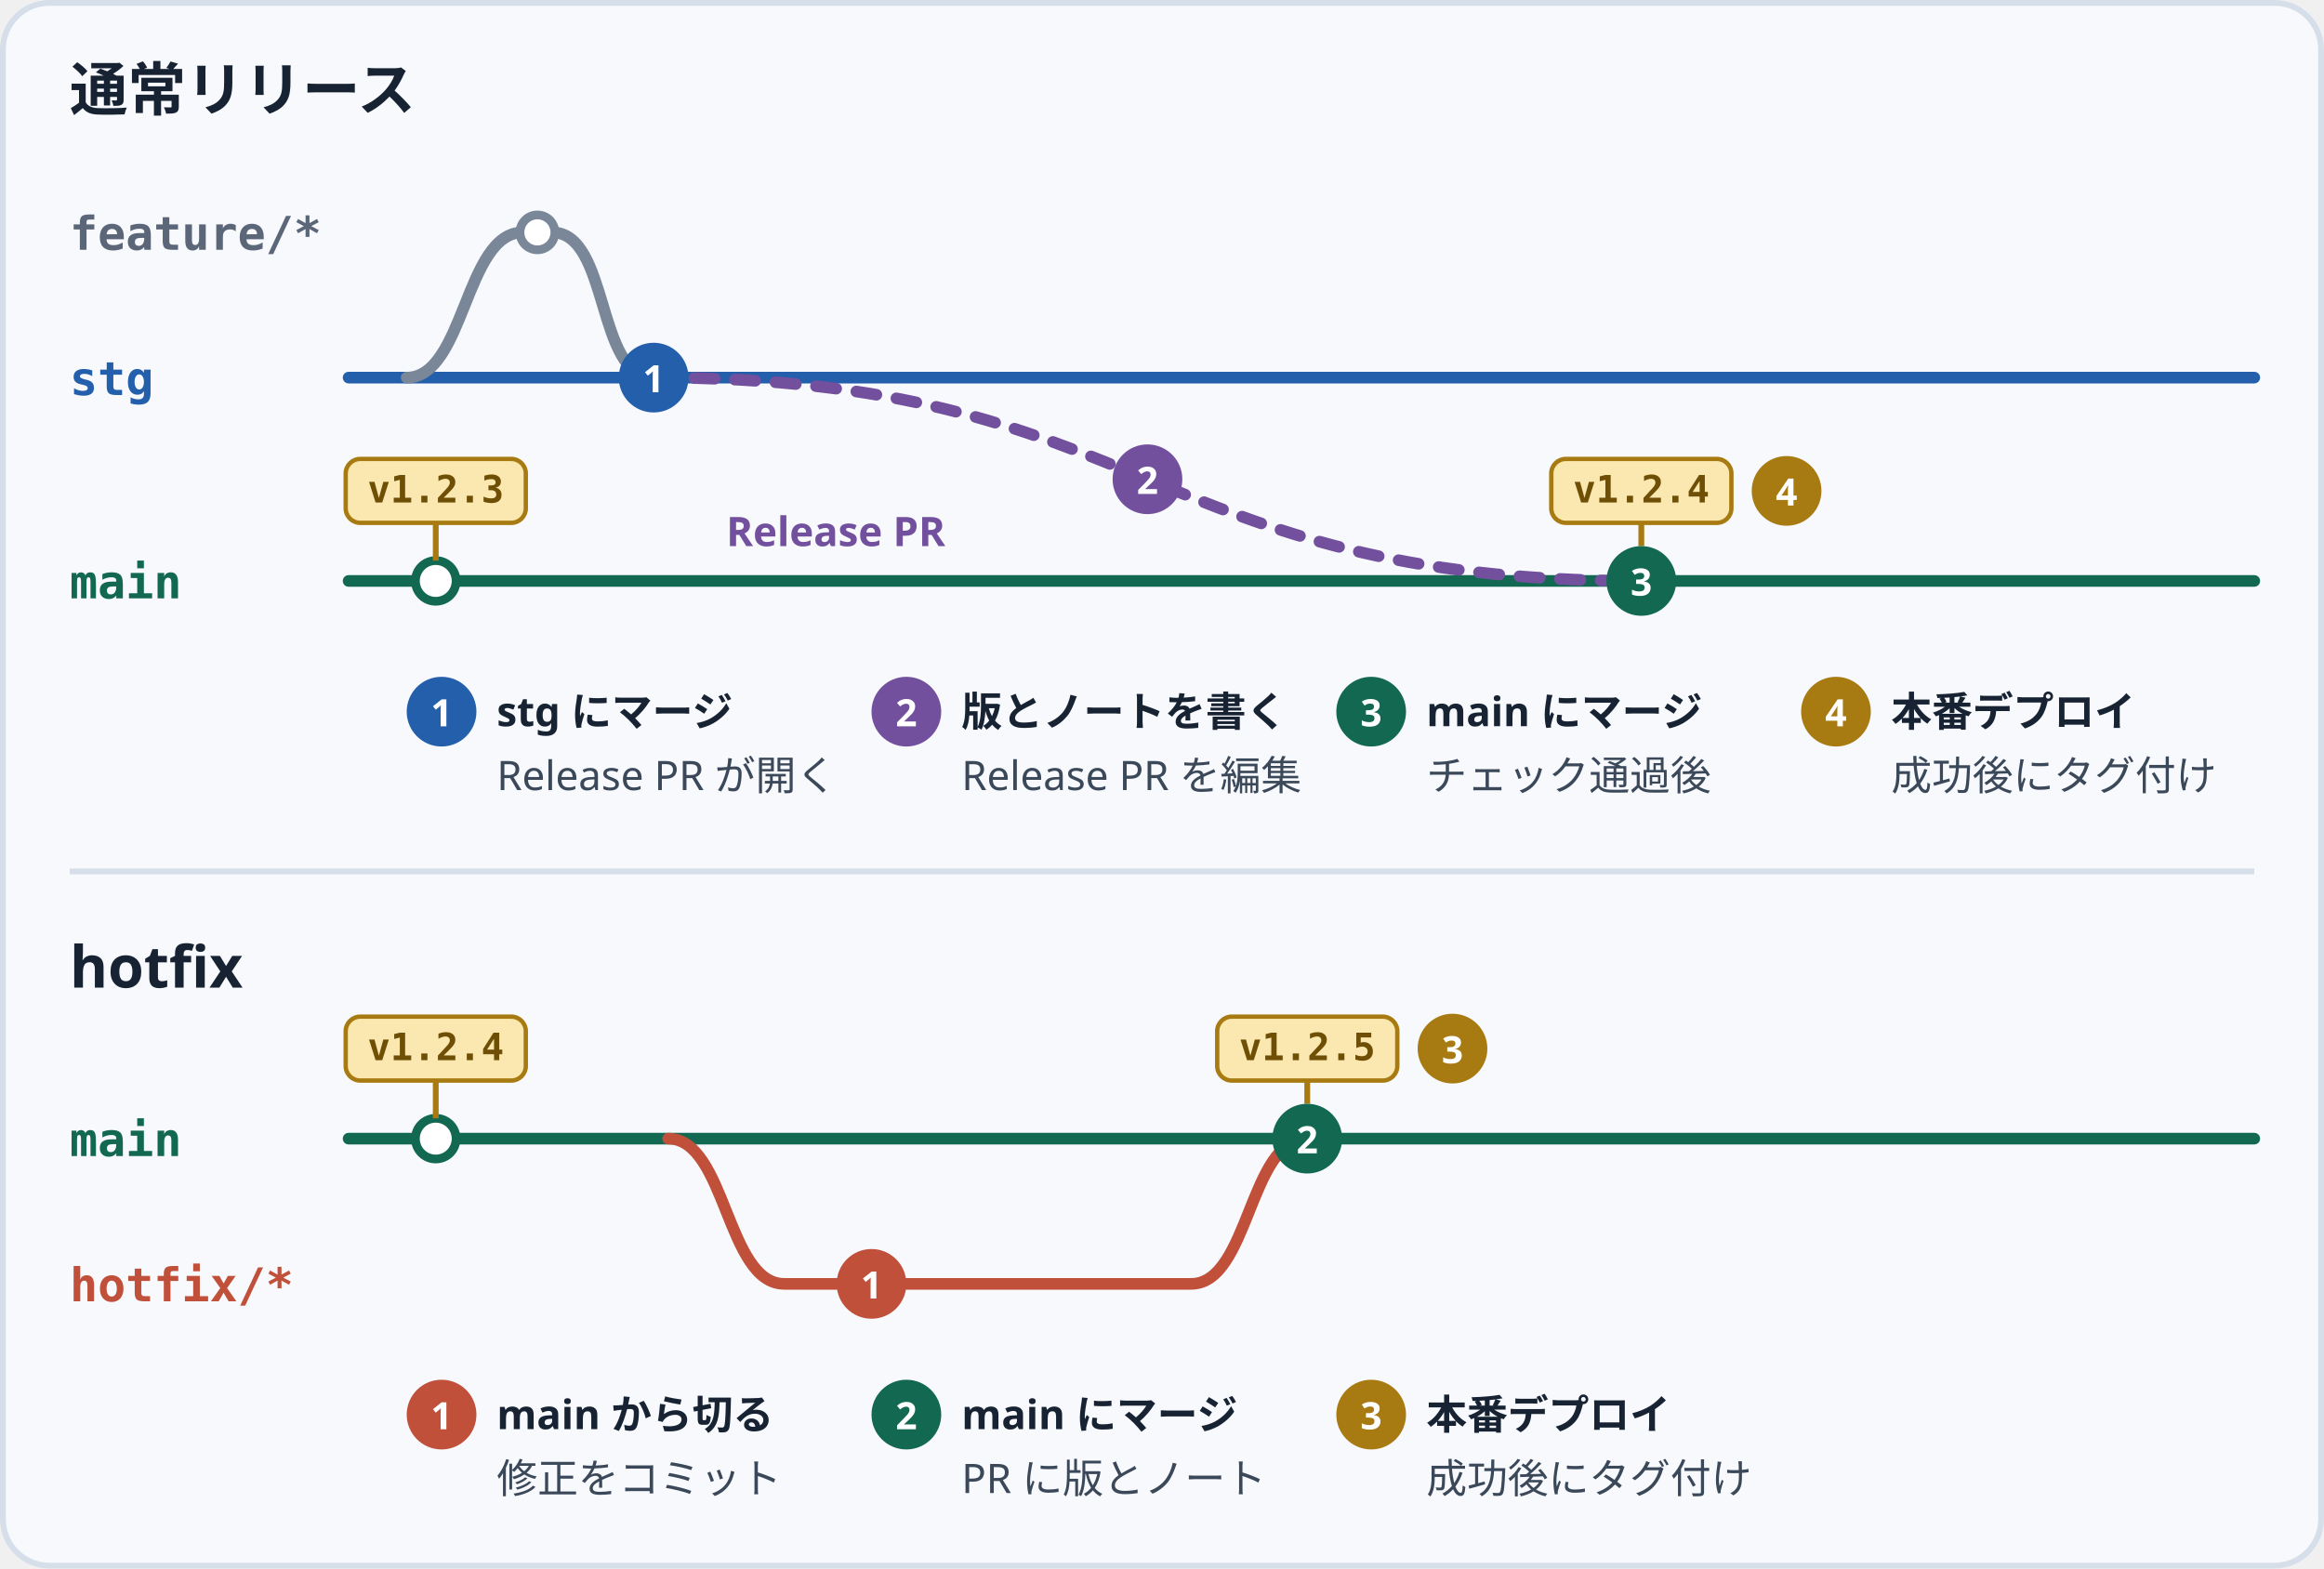
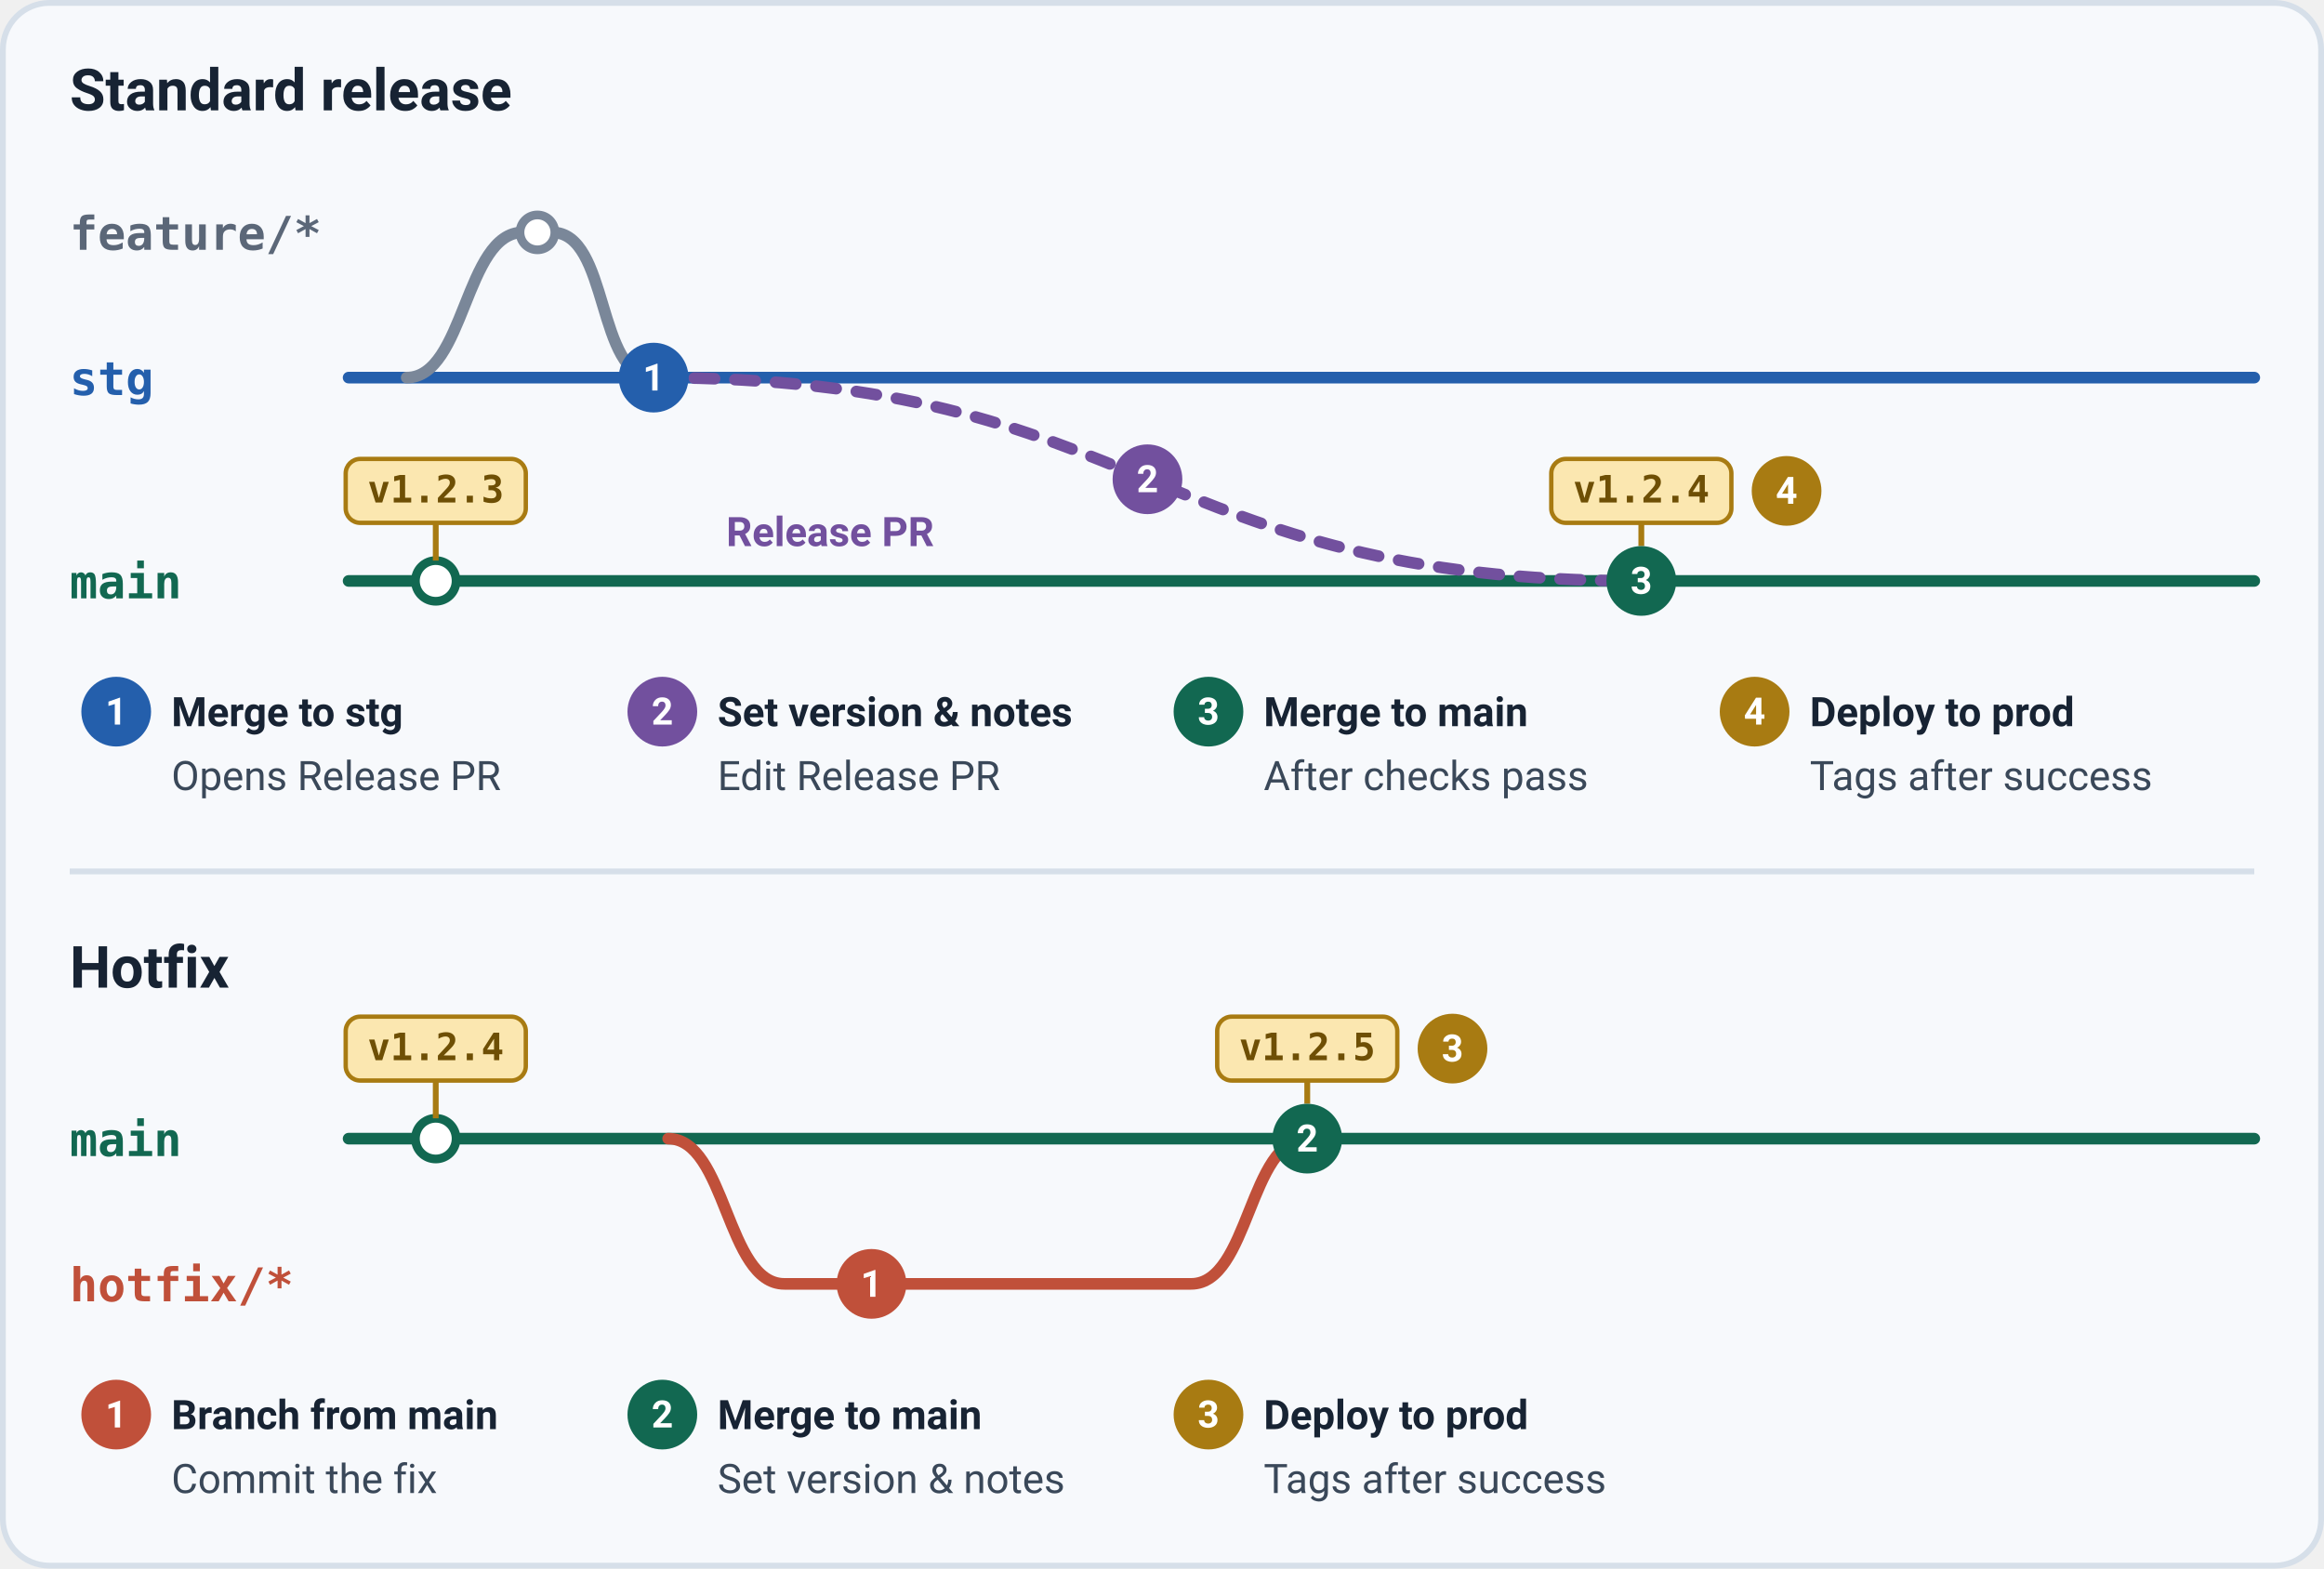
<svg xmlns="http://www.w3.org/2000/svg" width="800" height="540" viewBox="0 0 800 540" role="img" aria-labelledby="title description">
  <style>
-     text { font-family: system-ui, 'Hiragino Sans', 'Noto Sans JP', 'Yu Gothic', sans-serif; }
+     text { font-family: system-ui, -apple-system, 'Segoe UI', Roboto, Helvetica, Arial, sans-serif; }
    .heading { font-size: 20px; font-weight: 700; fill: #172333; }
    .branch { font: 600 16px ui-monospace, SFMono-Regular, Menlo, monospace; }
    .caption { font-size: 14px; fill: #3a4859; }
    .caption-strong { font-size: 14px; font-weight: 700; fill: #172333; }
    .track { fill: none; stroke-width: 4; stroke-linecap: round; }
    .feature { stroke: #7a8799; }
    .staging { stroke: #245fac; }
    .production { stroke: #126851; }
    .hotfix { stroke: #c0503a; }
    .release { stroke: #72509e; stroke-dasharray: 7 7; }
    .commit { fill: #fff; stroke-width: 3; }
    .tag { fill: #fbe7b0; stroke: #a87b12; stroke-width: 1.5; }
    .tag-stem { stroke: #a87b12; stroke-width: 2; }
    .tag-text { font: 700 13px ui-monospace, SFMono-Regular, Menlo, monospace; fill: #6e4f05; text-anchor: middle; }
    .num { font-size: 13px; font-weight: 700; fill: #fff; text-anchor: middle; dominant-baseline: central; }
    .label { font-size: 14px; font-weight: 700; fill: #72509e; }
  </style>
  <rect x="1" y="1" width="798" height="538" rx="16" fill="#f7f9fc" stroke="#d6dfe9" stroke-width="2" />
-   <text class="heading" x="24" y="38">通常リリース</text>
+   <text class="heading" x="24" y="38">Standard release</text>
  <text class="branch" x="24" y="86" fill="#5b6778">feature/*</text>
  <text class="branch" x="24" y="136" fill="#245fac">stg</text>
  <text class="branch" x="24" y="206" fill="#126851">main</text>
  <path class="track staging" d="M120 130H776" />
  <path class="track production" d="M120 200H776" />
  <path class="track feature" d="M140 130C160 130 160 80 180 80H190C210 80 205 130 225 130" />
  <path class="track release" d="M225 130C395 130 395 200 565 200" />
  <text class="label" x="250" y="188">Release PR</text>
  <circle class="commit feature" cx="185" cy="80" r="6" />
  <circle class="commit production" cx="150" cy="200" r="7" />
  <path class="tag-stem" d="M150 180V193" />
  <rect class="tag" x="119" y="158" width="62" height="22" rx="5" />
  <text class="tag-text" x="150" y="173">v1.2.3</text>
  <circle cx="225" cy="130" r="12" fill="#245fac" />
  <text class="num" x="225" y="130">1</text>
  <circle cx="395" cy="165" r="12" fill="#72509e" />
  <text class="num" x="395" y="165">2</text>
  <path class="tag-stem" d="M565 180V188" />
  <circle cx="565" cy="200" r="12" fill="#126851" />
  <text class="num" x="565" y="200">3</text>
  <rect class="tag" x="534" y="158" width="62" height="22" rx="5" />
  <text class="tag-text" x="565" y="173">v1.2.4</text>
  <circle cx="615" cy="169" r="12" fill="#a87b12" />
  <text class="num" x="615" y="169">4</text>
-   <circle cx="152" cy="245" r="12" fill="#245fac" />
-   <text class="num" x="152" y="245">1</text>
-   <text class="caption-strong" x="171" y="250">stg にマージ</text>
-   <text class="caption" x="171" y="272">Release PR が開く</text>
-   <circle cx="312" cy="245" r="12" fill="#72509e" />
-   <text class="num" x="312" y="245">2</text>
-   <text class="caption-strong" x="331" y="250">版とノートを書く</text>
-   <text class="caption" x="331" y="272">Release PR を編集</text>
-   <circle cx="472" cy="245" r="12" fill="#126851" />
-   <text class="num" x="472" y="245">3</text>
-   <text class="caption-strong" x="491" y="250">main にマージ</text>
-   <text class="caption" x="491" y="272">チェック通過後</text>
-   <circle cx="632" cy="245" r="12" fill="#a87b12" />
-   <text class="num" x="632" y="245">4</text>
-   <text class="caption-strong" x="651" y="250">本番デプロイ</text>
-   <text class="caption" x="651" y="272">成功後にタグ付け</text>
+   <circle cx="40" cy="245" r="12" fill="#245fac" />
+   <text class="num" x="40" y="245">1</text>
+   <text class="caption-strong" x="59" y="250">Merge to stg</text>
+   <text class="caption" x="59" y="272">Opens Release PR</text>
+   <circle cx="228" cy="245" r="12" fill="#72509e" />
+   <text class="num" x="228" y="245">2</text>
+   <text class="caption-strong" x="247" y="250">Set version &amp; notes</text>
+   <text class="caption" x="247" y="272">Edit Release PR</text>
+   <circle cx="416" cy="245" r="12" fill="#126851" />
+   <text class="num" x="416" y="245">3</text>
+   <text class="caption-strong" x="435" y="250">Merge to main</text>
+   <text class="caption" x="435" y="272">After checks pass</text>
+   <circle cx="604" cy="245" r="12" fill="#a87b12" />
+   <text class="num" x="604" y="245">4</text>
+   <text class="caption-strong" x="623" y="250">Deploy to prod</text>
+   <text class="caption" x="623" y="272">Tags after success</text>
  <path d="M24 300H776" stroke="#d6dfe9" stroke-width="2" />
-   <text class="heading" x="24" y="340">hotfix</text>
+   <text class="heading" x="24" y="340">Hotfix</text>
  <text class="branch" x="24" y="398" fill="#126851">main</text>
  <text class="branch" x="24" y="448" fill="#c0503a">hotfix/*</text>
  <path class="track production" d="M120 392H776" />
  <path class="track hotfix" d="M230 392C250 392 250 442 270 442H410C430 442 430 392 450 392" />
  <circle class="commit production" cx="150" cy="392" r="7" />
  <path class="tag-stem" d="M150 372V385" />
  <rect class="tag" x="119" y="350" width="62" height="22" rx="5" />
  <text class="tag-text" x="150" y="365">v1.2.4</text>
  <circle cx="300" cy="442" r="12" fill="#c0503a" />
  <text class="num" x="300" y="442">1</text>
  <path class="tag-stem" d="M450 372V380" />
  <circle cx="450" cy="392" r="12" fill="#126851" />
  <text class="num" x="450" y="392">2</text>
  <rect class="tag" x="419" y="350" width="62" height="22" rx="5" />
  <text class="tag-text" x="450" y="365">v1.2.5</text>
  <circle cx="500" cy="361" r="12" fill="#a87b12" />
  <text class="num" x="500" y="361">3</text>
-   <circle cx="152" cy="487" r="12" fill="#c0503a" />
-   <text class="num" x="152" y="487">1</text>
-   <text class="caption-strong" x="171" y="492">main から切る</text>
-   <text class="caption" x="171" y="514">修正をコミット</text>
-   <circle cx="312" cy="487" r="12" fill="#126851" />
-   <text class="num" x="312" y="487">2</text>
-   <text class="caption-strong" x="331" y="492">main にマージ</text>
-   <text class="caption" x="331" y="514">PR に版とノート</text>
-   <circle cx="472" cy="487" r="12" fill="#a87b12" />
-   <text class="num" x="472" y="487">3</text>
-   <text class="caption-strong" x="491" y="492">本番デプロイ</text>
-   <text class="caption" x="491" y="514">成功後にタグ付け</text>
+   <circle cx="40" cy="487" r="12" fill="#c0503a" />
+   <text class="num" x="40" y="487">1</text>
+   <text class="caption-strong" x="59" y="492">Branch from main</text>
+   <text class="caption" x="59" y="514">Commit the fix</text>
+   <circle cx="228" cy="487" r="12" fill="#126851" />
+   <text class="num" x="228" y="487">2</text>
+   <text class="caption-strong" x="247" y="492">Merge to main</text>
+   <text class="caption" x="247" y="514">Set version &amp; notes</text>
+   <circle cx="416" cy="487" r="12" fill="#a87b12" />
+   <text class="num" x="416" y="487">3</text>
+   <text class="caption-strong" x="435" y="492">Deploy to prod</text>
+   <text class="caption" x="435" y="514">Tags after success</text>
</svg>
